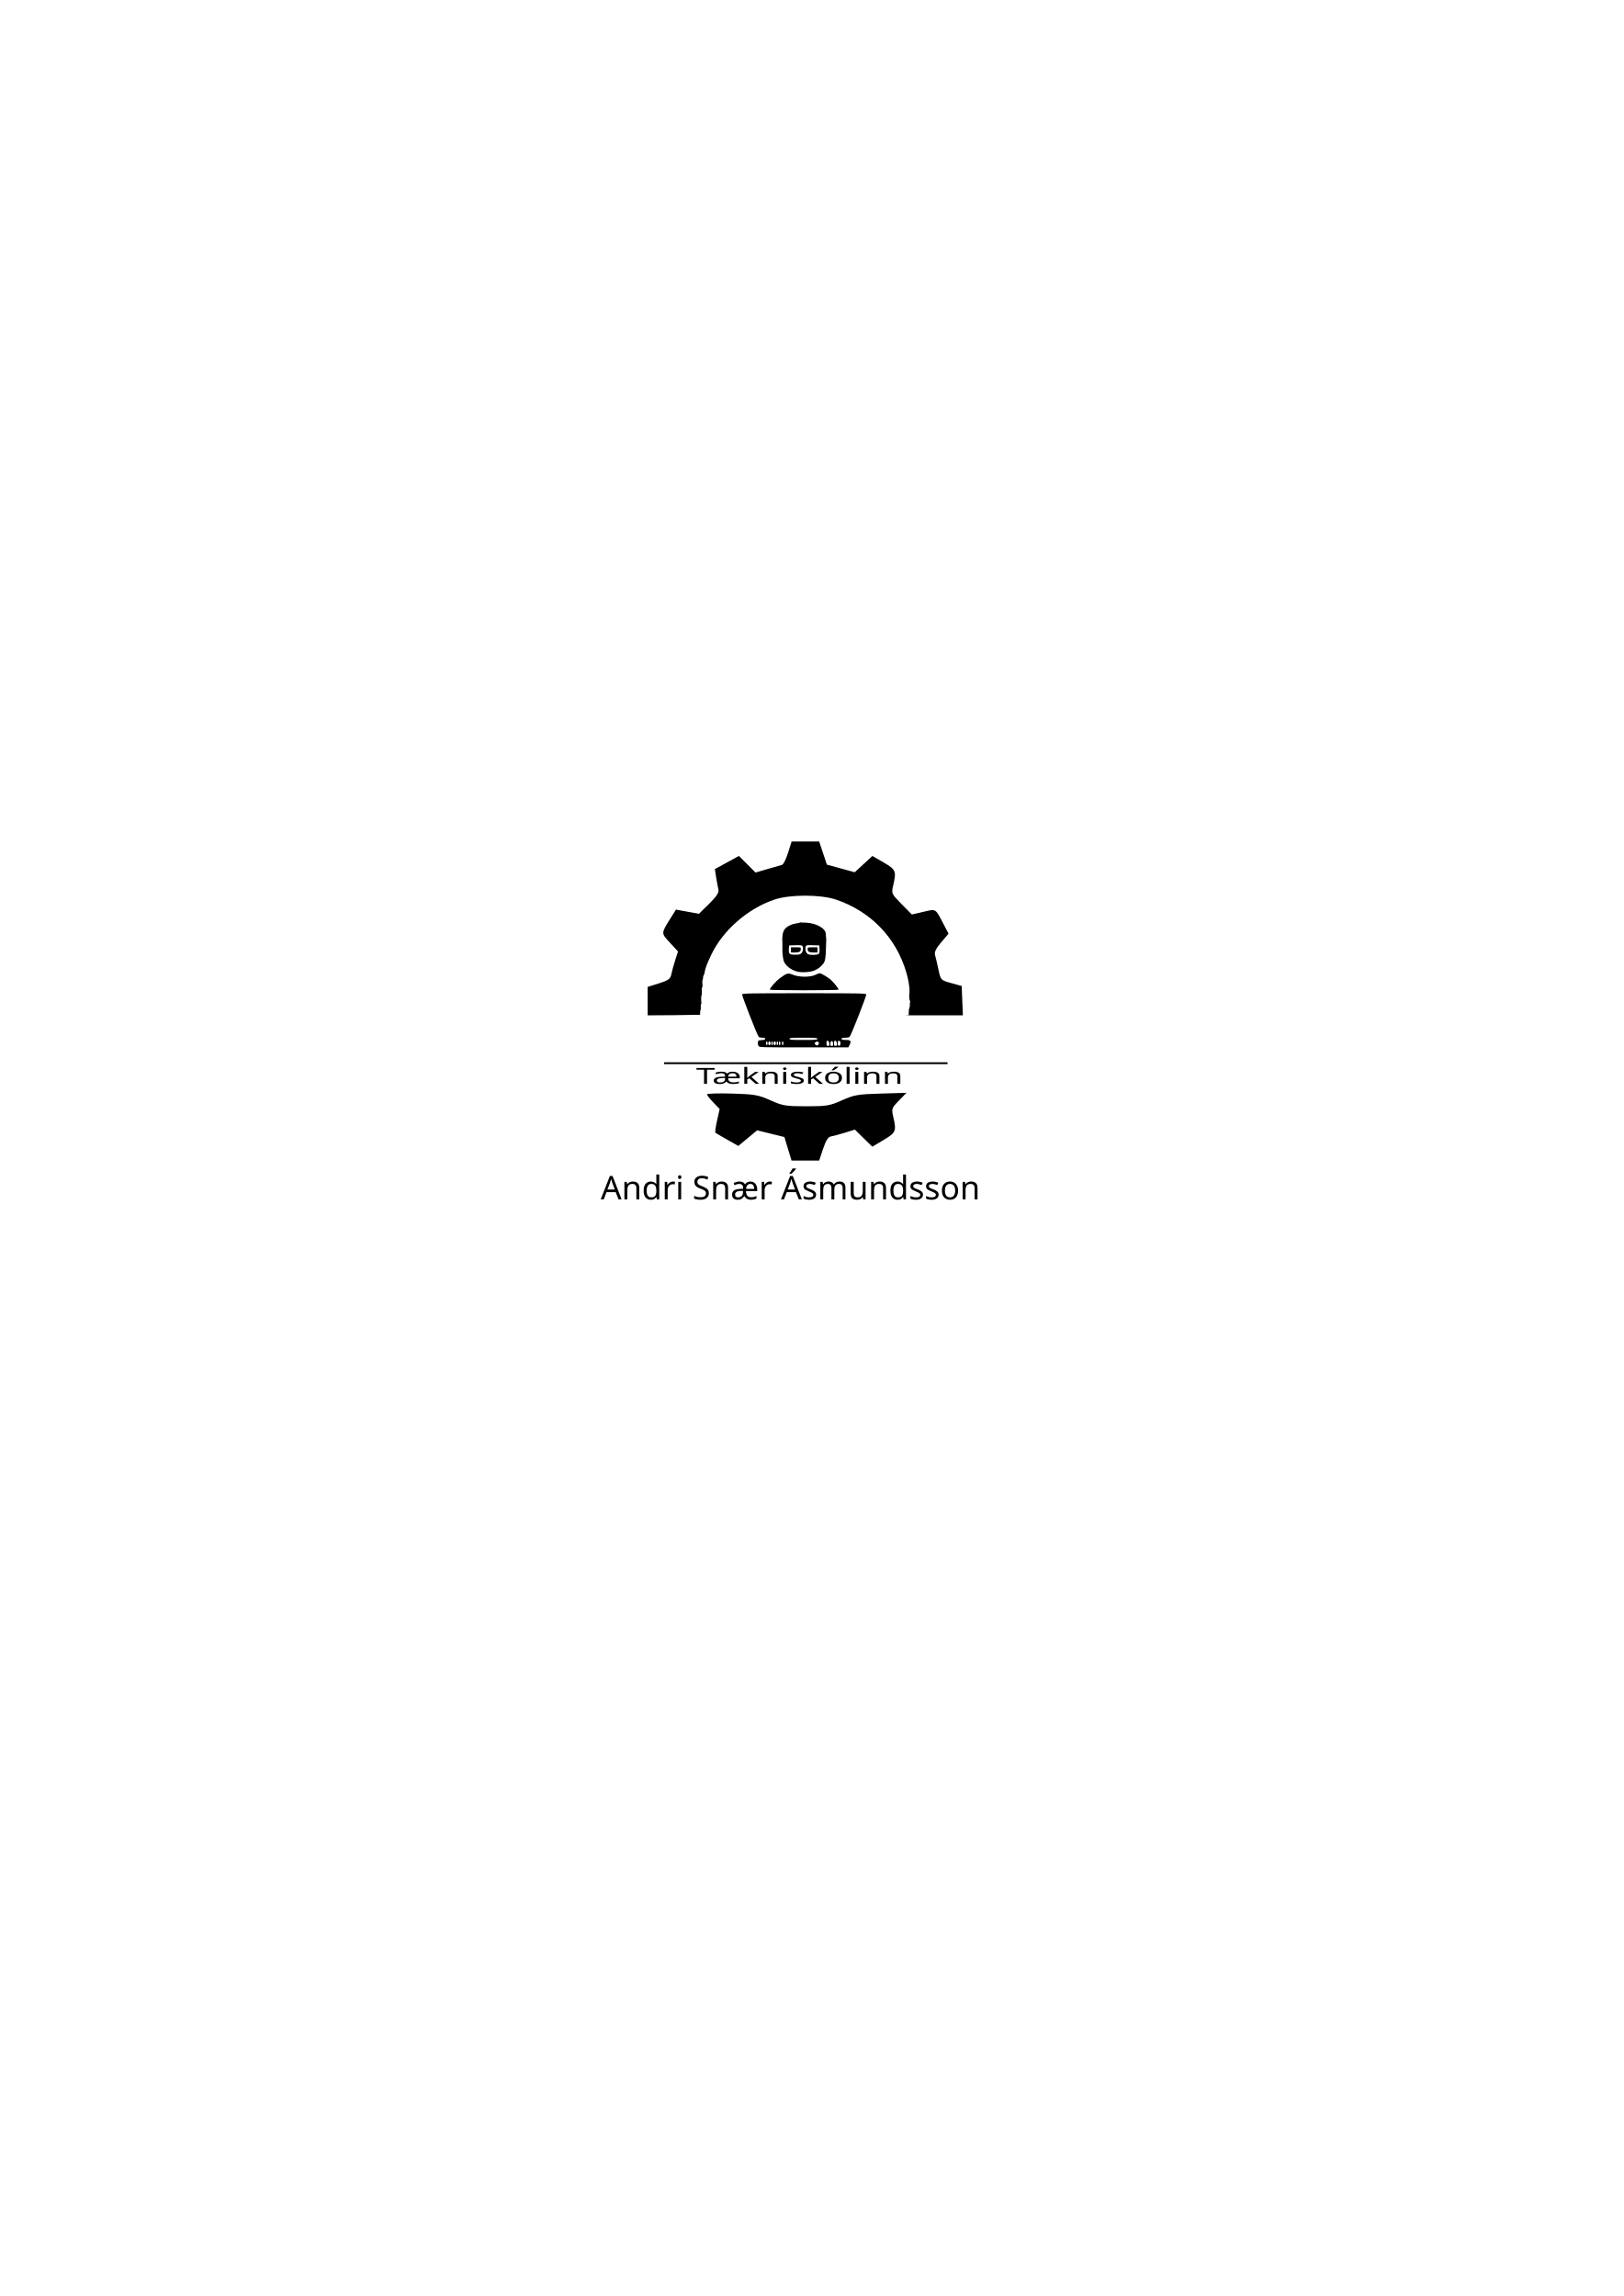
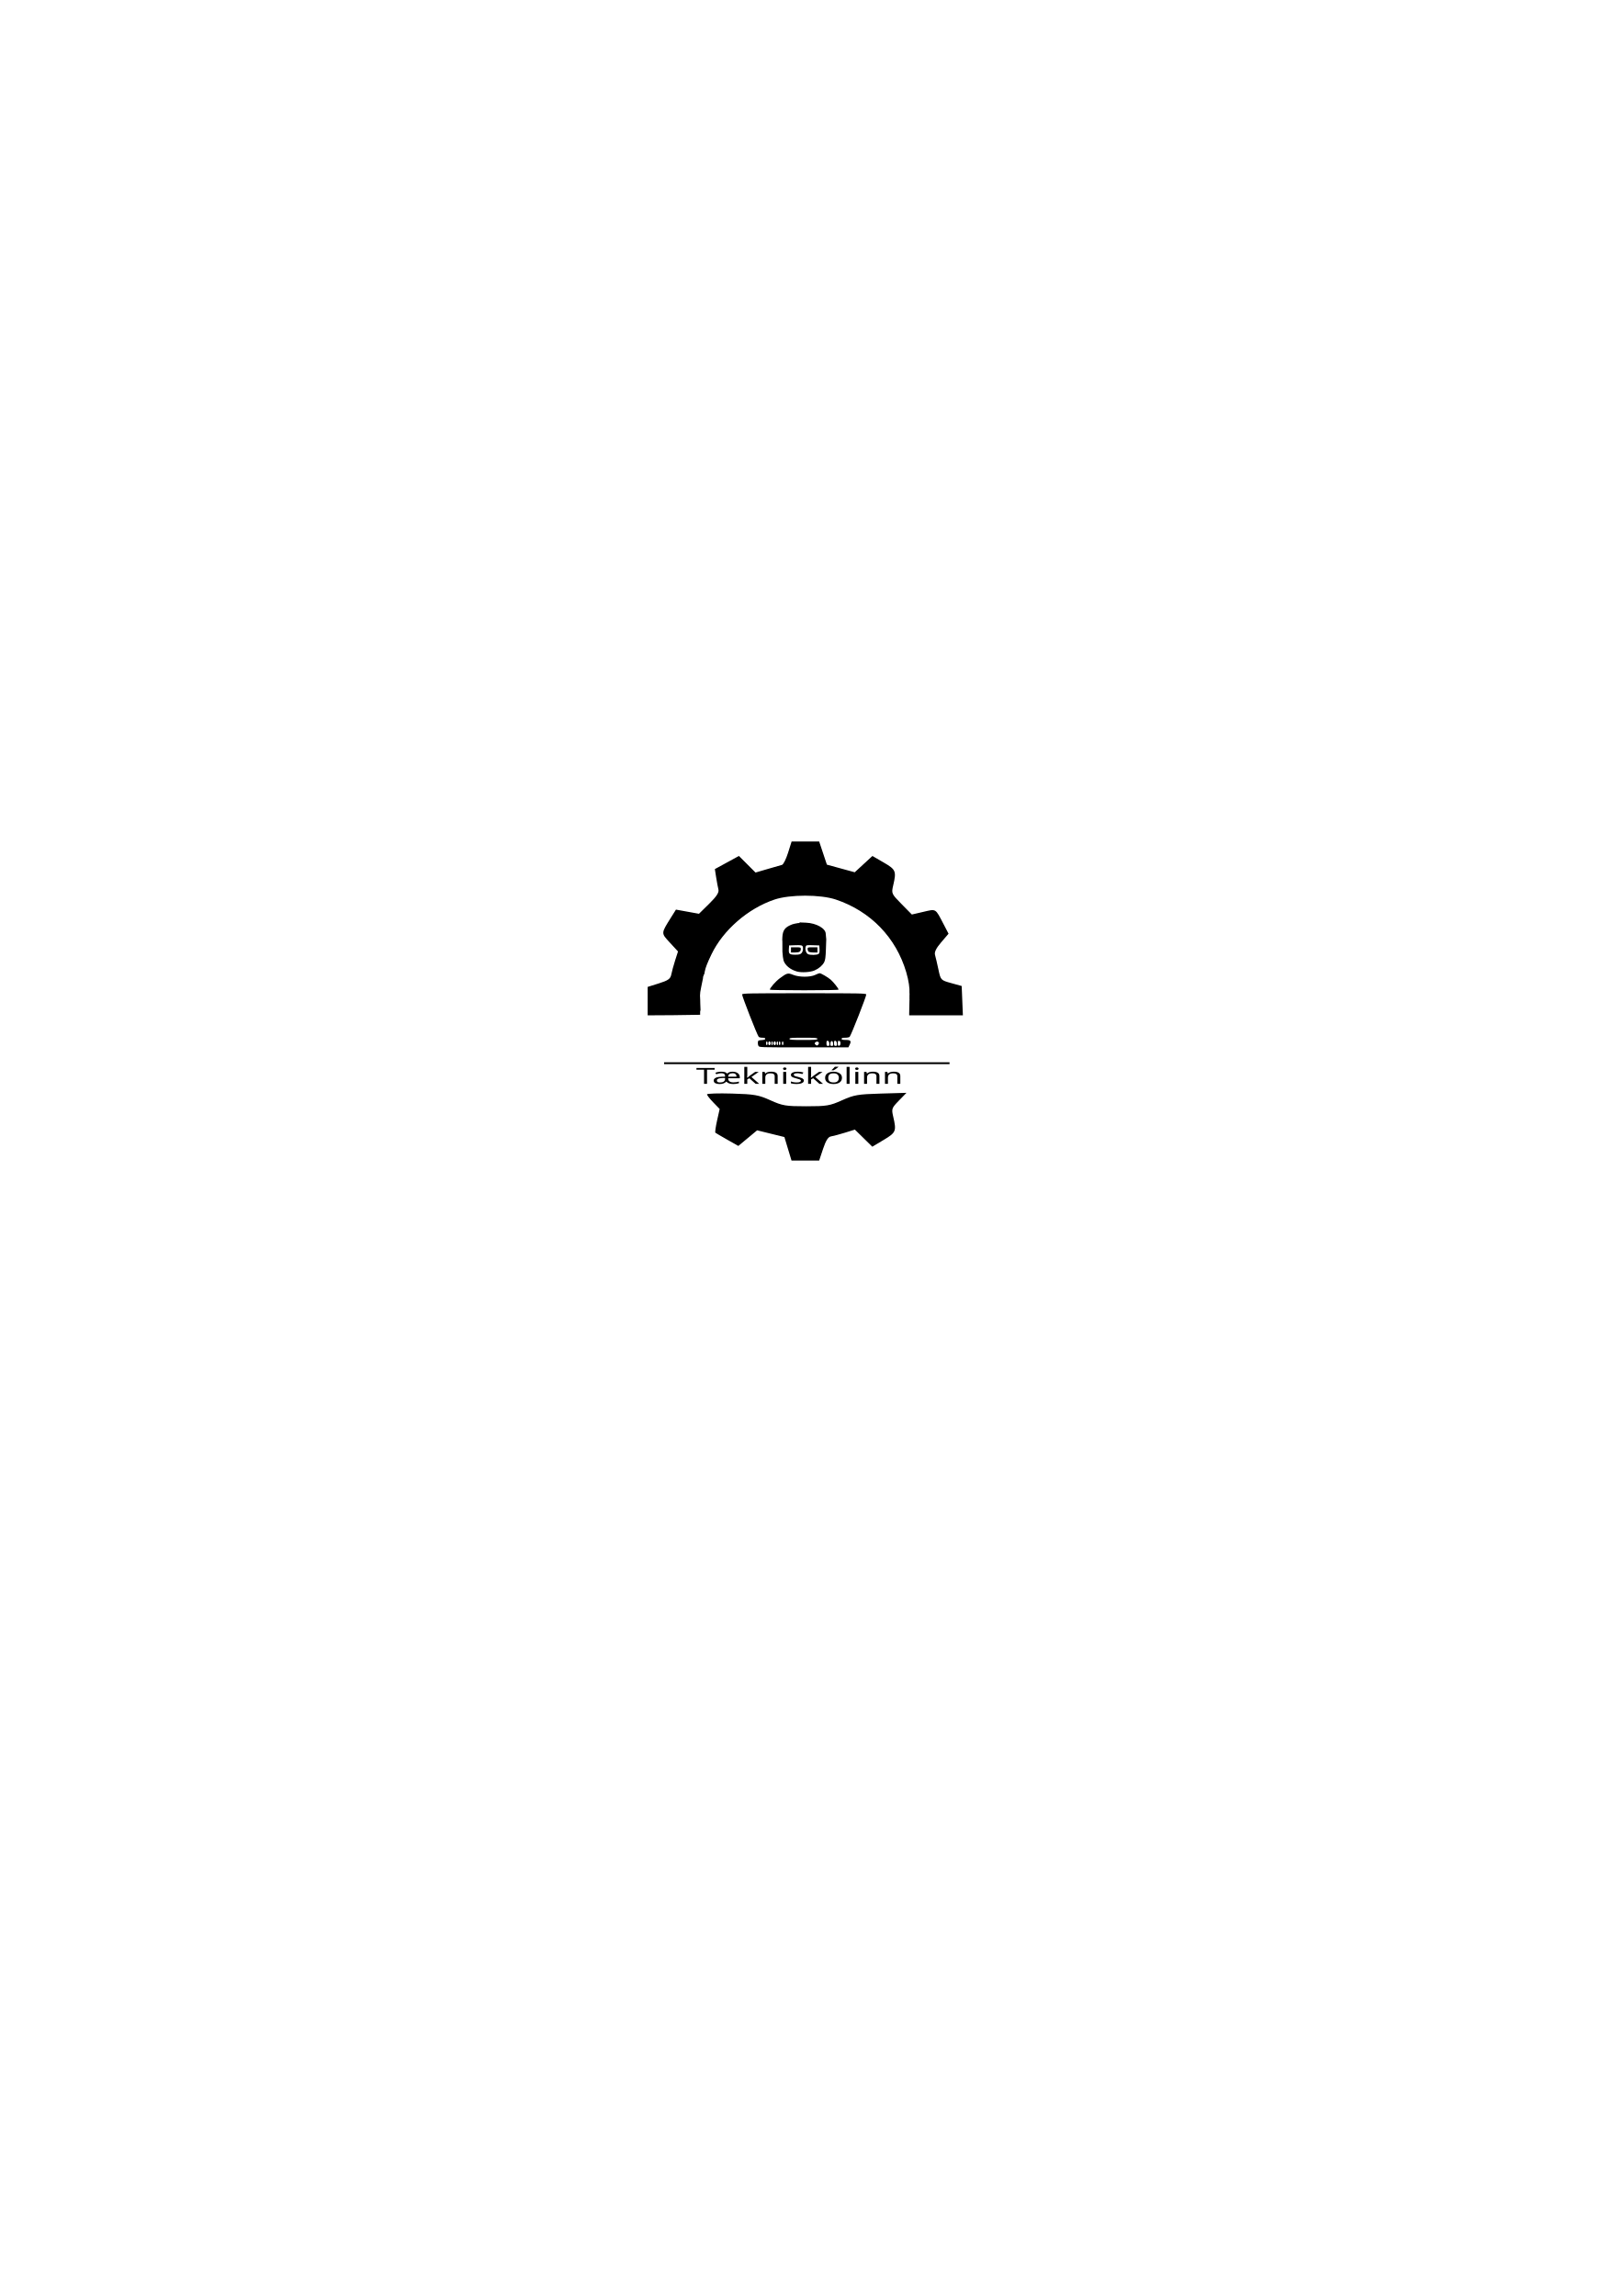
<svg xmlns="http://www.w3.org/2000/svg" width="793.701" height="1122.52" viewBox="0 0 210 297" version="1.1" id="svg5">
  <defs id="defs2">
    </defs>
  <g id="layer1">
    <g id="g7696" style="fill:#000000" />
-     <path id="path8493" style="fill:#000000;stroke-width:1" transform="scale(0.2645833)" d="m 386.961,411.4 -1.752,5.557 c -0.964,3.057 -2.284,5.7 -2.934,5.873 -0.649,0.173 -3.831,1.089 -7.07,2.037 l -5.891,1.723 -4.055,-4.055 -4.055,-4.057 -5.883,3.211 -5.883,3.211 0.625,4 c 0.344,2.2 0.849,4.9 1.121,6 0.357,1.442 -0.9,3.374 -4.508,6.924 l -5.006,4.924 -5.623,-1.02 -5.625,-1.02 -2.256,3.596 c -5.13,8.171 -5.108,7.79 -0.725,12.545 l 3.984,4.324 -1.402,4.363 c -0.771,2.4 -1.62,5.513 -1.887,6.92 -0.396,2.088 -1.501,2.88 -6.014,4.303 l -5.529,1.742 v 6.949 h -0.002 v 6.949 c 7.886,0.012 16.651,-0.117 25.652,-0.271 v -0.854 c 0,-0.093 -0.03,-0.534 0,-0.672 0.061,-0.279 0.126,-0.557 0.189,-0.836 0.225,-0.576 0.166,-1.208 0.115,-1.812 -0.006,-0.074 -0.039,-0.147 -0.027,-0.221 0.05,-0.321 0.14,-0.636 0.211,-0.953 0.139,-0.188 0.318,-0.354 0.42,-0.564 0.06,-0.123 -0.169,0.224 -0.287,0.295 -0.033,0.019 -0.011,-0.075 -0.016,-0.113 -0.009,-0.089 -0.014,-0.179 -0.025,-0.268 -0.015,-0.121 -0.023,-0.155 -0.027,-0.143 -0.004,-0.171 -0.013,-0.42 -0.029,-0.863 0.052,-0.893 -0.173,-1.883 0.242,-2.725 0.119,-0.24 0.357,-0.404 0.49,-0.637 0.09,-0.156 -0.237,0.269 -0.355,0.404 -0.209,-0.185 -0.022,-0.01 -0.059,-0.758 -0.04,-0.82 -0.04,-0.536 -0.053,-1.463 -0.002,-0.166 -0.022,-0.332 0.002,-0.496 0.043,-0.292 0.133,-0.576 0.199,-0.863 0.091,-0.179 0.224,-0.342 0.271,-0.537 0.014,-0.056 -0.096,-0.08 -0.107,-0.137 -0.028,-0.135 10e-4,-0.276 -0.006,-0.414 -0.017,-0.397 -0.063,-0.789 -0.088,-1.186 -0.033,-0.528 0.062,-0.976 0.211,-1.492 0.183,-0.636 0.164,-0.223 0.152,-0.686 -0.071,-0.443 0.111,-0.84 0.289,-1.227 0.032,-0.133 0.071,-0.257 0.115,-0.371 0.046,-0.188 0.123,-0.353 0.223,-0.504 0.033,-0.05 0.06,-0.105 0.102,-0.146 6e-5,-0.018 0,-0.034 0,-0.053 0,-0.373 0.052,-0.693 0.143,-0.961 2.2e-4,-10e-4 0.002,-0.002 0.002,-0.004 0.247,-1.59 1.262,-4.187 3.24,-8.293 5.731,-11.894 17.828,-22.408 30.811,-26.779 7.519,-2.53 22.468,-2.532 30,-0.004 16.95,5.692 29.422,18.574 34.404,35.537 1.46,4.968 1.922,9.366 1.408,11.449 0.054,0.222 0.084,0.476 0.084,0.758 v 1.041 c 0.183,0.121 0.252,0.35 0.273,0.643 0.351,0.186 0.017,0.79 -0.004,1.203 -6.9e-4,0.013 0,0.026 0,0.039 0,1.528 0.057,0.79 -0.152,2.219 -0.091,0.213 -0.182,0.426 -0.273,0.639 -0.009,0.55 -0.077,1.095 -0.123,1.648 -0.004,0.037 -0.007,0.074 -0.01,0.111 0.019,0.144 0.029,0.297 0.027,0.461 -0.01,0.982 -0.099,0.793 -1.311,0.727 -0.001,0.037 -9e-4,0.092 -0.002,0.125 0.533,0.002 1.028,0.006 1.791,0.006 h 25.975 l -0.293,-7.172 -0.293,-7.17 -5.131,-1.424 c -5.083,-1.411 -5.142,-1.474 -6.223,-6.58 -0.6,-2.835 -1.352,-6.058 -1.672,-7.162 -0.405,-1.399 0.508,-3.28 3.012,-6.205 l 3.592,-4.197 -2.498,-4.795 c -4.013,-7.698 -3.473,-7.372 -9.795,-5.902 l -5.645,1.312 -5.029,-5.104 c -4.925,-4.998 -5.008,-5.183 -4.094,-9.102 1.633,-6.999 1.32,-7.762 -4.625,-11.207 l -5.533,-3.205 -4.32,3.982 -4.32,3.982 -6.807,-1.865 -6.805,-1.863 -1.887,-5.662 -1.889,-5.662 h -6.732 z m -42.664,64.635 c -0.025,0.044 -0.018,0.081 -0.033,0.123 0.043,-0.068 0.088,-0.134 0.135,-0.191 -1.8e-4,-0.014 -1e-5,-0.03 0,-0.045 -0.039,0.04 -0.085,0.083 -0.102,0.113 z m 98.799,58.252 -12.5,0.359 c -11.243,0.324 -13.153,0.654 -19,3.287 -5.917,2.665 -7.486,2.928 -17.5,2.928 -10.014,0 -11.583,-0.263 -17.5,-2.928 -5.817,-2.619 -7.787,-2.964 -18.75,-3.287 -6.737,-0.198 -12.25,-0.019 -12.25,0.398 0,0.418 1.391,2.197 3.094,3.953 l 3.096,3.193 -1.256,5.609 c -0.691,3.086 -1.07,5.775 -0.844,5.975 0.226,0.199 2.844,1.737 5.818,3.418 l 5.408,3.059 4.592,-3.818 4.592,-3.818 6.666,1.643 6.666,1.643 1.742,5.75 1.742,5.75 h 6.758 6.758 l 1.916,-5.75 c 1.348,-4.044 2.486,-5.838 3.834,-6.047 1.054,-0.163 4.119,-0.982 6.811,-1.818 l 4.895,-1.52 4.26,4.18 4.26,4.182 5.596,-3.348 c 6.001,-3.589 6.274,-4.26 4.619,-11.379 -0.883,-3.796 -0.742,-4.194 2.773,-7.807 z" />
+     <path id="path8493" style="fill:#000000;stroke-width:1" transform="scale(0.2645833)" d="m 386.961,411.4 -1.752,5.557 c -0.964,3.057 -2.284,5.7 -2.934,5.873 -0.649,0.173 -3.831,1.089 -7.07,2.037 l -5.891,1.723 -4.055,-4.055 -4.055,-4.057 -5.883,3.211 -5.883,3.211 0.625,4 c 0.344,2.2 0.849,4.9 1.121,6 0.357,1.442 -0.9,3.374 -4.508,6.924 l -5.006,4.924 -5.623,-1.02 -5.625,-1.02 -2.256,3.596 c -5.13,8.171 -5.108,7.79 -0.725,12.545 l 3.984,4.324 -1.402,4.363 c -0.771,2.4 -1.62,5.513 -1.887,6.92 -0.396,2.088 -1.501,2.88 -6.014,4.303 l -5.529,1.742 v 6.949 h -0.002 v 6.949 c 7.886,0.012 16.651,-0.117 25.652,-0.271 v -0.854 c 0,-0.093 -0.03,-0.534 0,-0.672 0.061,-0.279 0.126,-0.557 0.189,-0.836 -0.163,-3.42 -0.095,-3.103 -0.16,-4.96 -0.219,-3.496 -0.153,-3.022 1.394,-10.671 -0.071,-0.443 0.111,-0.84 0.289,-1.227 0.032,-0.133 0.071,-0.257 0.115,-0.371 0.046,-0.188 0.123,-0.353 0.223,-0.504 0.033,-0.05 0.06,-0.105 0.102,-0.146 6e-5,-0.018 0,-0.034 0,-0.053 0,-0.373 0.052,-0.693 0.143,-0.961 2.2e-4,-10e-4 0.002,-0.002 0.002,-0.004 0.247,-1.59 1.262,-4.187 3.24,-8.293 5.731,-11.894 17.828,-22.408 30.811,-26.779 7.519,-2.53 22.468,-2.531 30,-0.004 16.95,5.692 29.422,18.574 34.404,35.537 1.221,4.154 1.728,7.878 1.566,10.215 0.025,0.03 0.043,0.078 0.043,0.143 v 0.293 l 0.008,0.008 c -10e-4,0.006 -0.005,0.022 -0.008,0.039 v 0.072 0.096 c 3.2e-4,0.001 -1.5e-4,0.003 0,0.004 0,0.008 0.008,0.022 0,0.021 -0.008,-2.2e-4 -0.016,3.9e-4 -0.023,0 -5.4e-4,0.017 0.003,0.035 0.004,0.053 3.7e-4,0.016 -0.002,0.029 -0.002,0.041 0.005,0.008 -0.004,0.036 -0.004,0.049 4.8e-4,0.007 -2.3e-4,0.003 0.002,0.096 -0.015,0.561 -0.022,0.942 -0.002,1.537 -0.008,0.053 -0.015,0.113 -0.018,0.166 -4.8e-4,0.009 -0.004,0.018 -0.004,0.027 0.004,0.003 0.091,3.566 0.09,0.039 0.027,-0.005 -0.022,-0.039 0.004,-0.045 0.006,-0.004 -9.2e-4,0.012 -0.002,0.016 -9.8e-4,0.011 0.006,0.029 -0.002,0.029 0.004,0.011 0.007,0.021 0.01,0.031 0.027,0.189 0.016,0.359 0.024,0.535 2e-4,0.002 -2e-4,0.004 0,0.006 -8e-5,0.002 1.1e-4,0.004 0,0.006 0.002,0.02 0.004,0.039 0.006,0.059 0.017,0.003 0.029,0.007 0.033,0.008 -0.005,-1.5e-4 -0.018,-3.5e-4 -0.033,-0.002 0.039,0.1 -0.19,3.004 -0.181,3.138 0.351,0.186 0.273,-1.999 0.251,-1.586 -6.9e-4,0.013 -0.201,-3.416 -0.2,-3.403 0.115,1.528 -0.079,2.426 -0.051,4.989 -0.042,0.097 0.015,0.866 -0.027,0.963 0.02,0.999 -0.056,1.878 -0.056,2.84 l 0.002,0.002 c 0.059,0.047 -7e-5,0.151 0,0.227 8e-5,0.084 -1.5e-4,0.168 0,0.252 1e-4,0.035 -10e-6,0.07 0,0.105 0.089,4.3e-4 0.16,0.004 0.279,0.004 h 25.975 l -0.293,-7.172 -0.293,-7.17 -5.131,-1.424 c -5.083,-1.411 -5.142,-1.474 -6.223,-6.58 -0.6,-2.835 -1.352,-6.058 -1.672,-7.162 -0.405,-1.399 0.508,-3.279 3.012,-6.205 l 3.592,-4.197 -2.498,-4.795 c -4.013,-7.698 -3.473,-7.372 -9.795,-5.902 l -5.645,1.312 -5.029,-5.104 c -4.925,-4.998 -5.008,-5.183 -4.094,-9.102 1.633,-6.999 1.32,-7.762 -4.625,-11.207 l -5.533,-3.205 -4.32,3.982 -4.32,3.982 -6.807,-1.865 -6.805,-1.863 -1.887,-5.662 -1.889,-5.662 h -6.732 z m 57.729,77.467 c -0.001,-2.4e-4 -0.003,1.9e-4 -0.004,0 7.2e-4,0.002 0.073,1.557 0.074,1.559 4e-5,-0.001 -0.07,-1.558 -0.07,-1.559 z M 344.297,476.035 c -0.025,0.044 -0.018,0.081 -0.033,0.123 0.043,-0.068 0.088,-0.134 0.135,-0.191 -1.8e-4,-0.014 -1e-5,-0.03 0,-0.045 -0.039,0.04 -0.085,0.083 -0.102,0.113 z m 98.799,58.252 -12.5,0.359 c -11.243,0.324 -13.153,0.654 -19,3.287 -5.917,2.665 -7.486,2.928 -17.5,2.928 -10.014,0 -11.583,-0.263 -17.5,-2.928 -5.817,-2.619 -7.787,-2.964 -18.75,-3.287 -6.737,-0.198 -12.25,-0.019 -12.25,0.398 0,0.418 1.391,2.197 3.094,3.953 l 3.096,3.193 -1.256,5.609 c -0.691,3.086 -1.07,5.775 -0.844,5.975 0.226,0.199 2.844,1.737 5.818,3.418 l 5.408,3.059 4.592,-3.818 4.592,-3.818 6.666,1.643 6.666,1.643 1.742,5.75 1.742,5.75 h 6.758 6.758 l 1.916,-5.75 c 1.348,-4.044 2.486,-5.838 3.834,-6.047 1.054,-0.163 4.119,-0.982 6.811,-1.818 l 4.895,-1.52 4.26,4.18 4.26,4.182 5.596,-3.348 c 6.001,-3.589 6.274,-4.26 4.619,-11.379 -0.883,-3.796 -0.741,-4.194 2.773,-7.807 z" />
    <path style="fill:#000000;stroke-width:0.097" d="m 98.094,135.285 c -0.059,-0.108 -0.094,-0.314 -0.077,-0.456 0.028,-0.236 0.072,-0.262 0.495,-0.288 0.326,-0.021 0.464,-0.07 0.464,-0.168 0,-0.097 -0.114,-0.139 -0.379,-0.139 -0.208,0 -0.422,-0.054 -0.474,-0.12 -0.214,-0.269 -2.198,-5.344 -2.143,-5.483 0.053,-0.135 0.876,-0.151 8.028,-0.151 7.224,0 7.975,0.014 8.029,0.154 0.056,0.142 -1.925,5.202 -2.145,5.48 -0.053,0.067 -0.306,0.12 -0.571,0.12 -0.358,0 -0.477,0.036 -0.477,0.144 0,0.111 0.125,0.144 0.54,0.144 0.636,0 0.743,0.134 0.502,0.63 l -0.158,0.325 -5.763,0.003 c -5.716,0.003 -5.764,8.6e-4 -5.871,-0.194 z m 7.819,-0.346 c 0,-0.203 -0.288,-0.271 -0.454,-0.108 -0.129,0.127 -0.127,0.161 0.018,0.304 0.127,0.124 0.195,0.136 0.3,0.05 0.075,-0.061 0.136,-0.172 0.136,-0.246 z m 1.35,0.04 c -0.02,-0.205 -0.089,-0.322 -0.202,-0.343 -0.137,-0.025 -0.171,0.036 -0.171,0.311 0,0.282 0.036,0.343 0.202,0.343 0.169,0 0.197,-0.051 0.171,-0.311 z m 0.489,-7.6e-4 c -0.02,-0.2 -0.083,-0.312 -0.177,-0.312 -0.094,0 -0.158,0.112 -0.177,0.312 -0.026,0.263 0.002,0.312 0.177,0.312 0.176,0 0.203,-0.048 0.177,-0.312 z m 0.489,7.6e-4 c -0.02,-0.205 -0.089,-0.322 -0.202,-0.343 -0.137,-0.025 -0.171,0.036 -0.171,0.311 0,0.282 0.036,0.343 0.202,0.343 0.169,0 0.197,-0.051 0.171,-0.311 z m 0.458,-0.025 c 0,-0.195 -0.054,-0.295 -0.171,-0.317 -0.138,-0.026 -0.171,0.036 -0.171,0.317 0,0.281 0.033,0.343 0.171,0.317 0.117,-0.022 0.171,-0.122 0.171,-0.317 z m -9.428,0 c 0,-0.132 -0.044,-0.24 -0.098,-0.24 -0.054,0 -0.098,0.108 -0.098,0.24 0,0.132 0.044,0.24 0.098,0.24 0.054,0 0.098,-0.108 0.098,-0.24 z m 0.391,0 c 0,-0.149 -0.055,-0.24 -0.147,-0.24 -0.091,0 -0.147,0.091 -0.147,0.24 0,0.149 0.055,0.24 0.147,0.24 0.091,0 0.147,-0.091 0.147,-0.24 z m 0.293,0 c 0,-0.132 -0.044,-0.24 -0.098,-0.24 -0.054,0 -0.098,0.108 -0.098,0.24 0,0.132 0.044,0.24 0.098,0.24 0.054,0 0.098,-0.108 0.098,-0.24 z m 0.391,0 c 0,-0.149 -0.055,-0.24 -0.147,-0.24 -0.091,0 -0.147,0.091 -0.147,0.24 0,0.149 0.055,0.24 0.147,0.24 0.091,0 0.147,-0.091 0.147,-0.24 z m 0.293,0 c 0,-0.132 -0.044,-0.24 -0.098,-0.24 -0.054,0 -0.098,0.108 -0.098,0.24 0,0.132 0.044,0.24 0.098,0.24 0.054,0 0.098,-0.108 0.098,-0.24 z m 0.293,0 c 0,-0.132 -0.044,-0.24 -0.098,-0.24 -0.054,0 -0.098,0.108 -0.098,0.24 0,0.132 0.044,0.24 0.098,0.24 0.054,0 0.098,-0.108 0.098,-0.24 z m 0.391,0 c 0,-0.132 -0.044,-0.24 -0.098,-0.24 -0.054,0 -0.098,0.108 -0.098,0.24 0,0.132 0.044,0.24 0.098,0.24 0.054,0 0.098,-0.108 0.098,-0.24 z m 4.397,-0.575 c 0,-0.123 -0.266,-0.144 -1.808,-0.144 -1.542,0 -1.808,0.021 -1.808,0.144 0,0.123 0.266,0.144 1.808,0.144 1.542,0 1.808,-0.021 1.808,-0.144 z m -6.155,-6.36 c 0,-0.217 0.752,-1.076 1.293,-1.477 0.922,-0.684 1.042,-0.715 1.711,-0.445 0.795,0.321 2.213,0.327 2.865,0.011 0.245,-0.119 0.504,-0.216 0.574,-0.216 0.177,0 1.063,0.517 1.437,0.838 0.341,0.293 1.011,1.14 1.011,1.279 0,0.053 -1.793,0.088 -4.446,0.088 -2.445,0 -4.446,-0.036 -4.446,-0.079 z m 3.513,-2.347 c -0.856,-0.239 -1.538,-0.799 -1.74,-1.431 -0.055,-0.173 -0.121,-0.687 -0.145,-1.143 l -0.008,-1.865 c 0.803,0.017 7.421,-2.194 2.686,0.226 0,0 -0.678,0.265 -0.343,-0.036 0.259,-0.233 0.402,-0.299 0.518,-0.241 0.361,0.18 -0.046,-0.195 0.77,-0.188 l 2.047,0.503 -0.045,1.311 c -0.035,1.019 -0.085,1.388 -0.224,1.658 -0.219,0.424 -0.682,0.82 -1.247,1.066 -0.537,0.234 -1.678,0.304 -2.268,0.14 z m 2.801,-2.282 c 0.101,-0.082 0.135,-0.264 0.115,-0.605 l -0.029,-0.488 -0.847,-0.028 c -0.79,-0.026 -0.852,-0.014 -0.913,0.176 -0.112,0.347 0.037,0.845 0.293,0.977 0.288,0.148 1.184,0.127 1.381,-0.033 z m -1.311,-0.297 c -0.065,-0.063 -0.117,-0.214 -0.117,-0.336 0,-0.208 0.038,-0.221 0.635,-0.221 h 0.635 v 0.336 0.336 h -0.518 c -0.285,0 -0.571,-0.052 -0.635,-0.115 z m -0.903,0.193 c 0.203,-0.213 0.263,-0.693 0.116,-0.921 -0.058,-0.089 -0.311,-0.116 -0.902,-0.096 l -0.822,0.028 -0.03,0.463 c -0.041,0.635 0.071,0.736 0.82,0.736 0.511,0 0.654,-0.037 0.819,-0.21 z m -1.364,-0.413 v -0.336 h 0.635 c 0.598,0 0.635,0.013 0.635,0.221 0,0.339 -0.187,0.451 -0.752,0.451 h -0.518 z m -1.116,-1.639 c 0.052,-0.927 0.352,-1.314 1.291,-1.667 0.284,-0.107 1.098,-0.212 1.11,-0.212 0.011,-3e-5 -0.566,0.226 -0.584,0.48 -0.027,0.383 1.608,0.919 1.814,1.159 l -1.349,-0.116 -0.265,0.242 c -0.346,0.317 -0.545,0.408 -1.193,0.549 -0.296,0.064 -0.61,0.136 -0.698,0.16 -0.14,0.037 -0.156,-0.04 -0.125,-0.596 z m 3.631,-0.239 c -0.529,-0.122 -1.713,-0.422 -1.837,-0.649 -0.059,-0.107 0.497,-0.395 0.514,-0.617 l 0.03,-0.404 0.719,0.029 c 1.338,0.055 2.554,0.743 2.554,1.446 l 0.066,0.697 -1.105,0.021 c -0.443,-0.005 -2.027,-0.047 -2.229,-0.094 z" id="path10074" />
-     <rect style="fill:#000000;stroke-width:0.265" id="rect10196" width="36.653" height="0.241" x="85.891" y="137.411" />
+     <rect style="fill:#000000;stroke-width:0.266" id="rect10196" width="36.916" height="0.241" x="85.891" y="137.411" />
    <text xml:space="preserve" style="font-style:normal;font-weight:normal;font-size:3.546px;line-height:1.25;font-family:sans-serif;fill:#000000;fill-opacity:1;stroke:none;stroke-width:0.089" x="73.035" y="172.834" id="text12208" transform="scale(1.23279,0.8111681)">
      <tspan id="tspan12206" style="stroke-width:0.089" x="73.035" y="172.834">Tækniskólinn</tspan>
-     </text>
-     <text xml:space="preserve" style="font-size:4.233px;line-height:1.25;font-family:sans-serif;stroke-width:0.265" x="77.691" y="155.152" id="text23890">
-       <tspan id="tspan23888" style="stroke-width:0.265" x="77.691" y="155.152">Andri Snær Ásmundsson</tspan>
    </text>
    <path style="fill:#000000;stroke-width:0.068" d="m 383.448,461.771 c -0.135,-0.427 -0.359,-1.298 -0.34,-1.317 0.014,-0.014 0.743,-0.188 1.62,-0.387 0.877,-0.199 1.891,-0.442 2.253,-0.54 0.74,-0.2 1.709,-0.639 2.206,-1 0.416,-0.302 1.865,-1.599 1.865,-1.67 0,-0.029 -0.304,-0.41 -0.676,-0.847 -0.903,-1.062 -1.434,-2.55 -1.473,-3.524 -0.027,-0.679 2.351,-1.125 2.485,-1.403 0.082,-0.17 -0.534,2.02 -0.379,1.893 0.273,-0.223 0.165,-1.796 0.255,-1.796 0.024,0 -0.31,1.322 -0.329,1.946 -0.039,1.226 0.236,1.205 0.457,1.637 0.419,0.822 2.56,2.017 4.462,2.491 0.737,0.184 2.077,0.331 3.541,0.388 l 1.157,0.045 1.521,0.708 c 0.837,0.389 1.536,0.723 1.555,0.742 0.076,0.078 -4.886,-0.048 -5.847,-0.149 -1.827,-0.192 -3.405,-0.526 -4.215,-0.893 -0.72,-0.326 -1.068,-0.227 -2.083,0.592 -0.922,0.744 -2.161,1.294 -5.058,2.244 -2.133,0.699 -2.946,0.928 -2.974,0.838 z" id="path25137" transform="scale(0.2645833)" />
    <path style="fill:#000000" id="path25563" d="m 103.619,119.785 a 0.17,0.098 0 0 1 -0.221,0.035 0.17,0.098 0 0 1 -0.081,-0.124 0.17,0.098 0 0 1 0.206,-0.058 0.17,0.098 0 0 1 0.118,0.114 l -0.167,-0.019 z" />
    <path style="fill:#000000" id="path25565" d="m 103.596,119.95 a 0.143,0.409 0 0 1 -0.186,0.147 0.143,0.409 0 0 1 -0.068,-0.517 0.143,0.409 0 0 1 0.174,-0.241 0.143,0.409 0 0 1 0.099,0.473 l -0.14,-0.081 z" />
  </g>
</svg>
